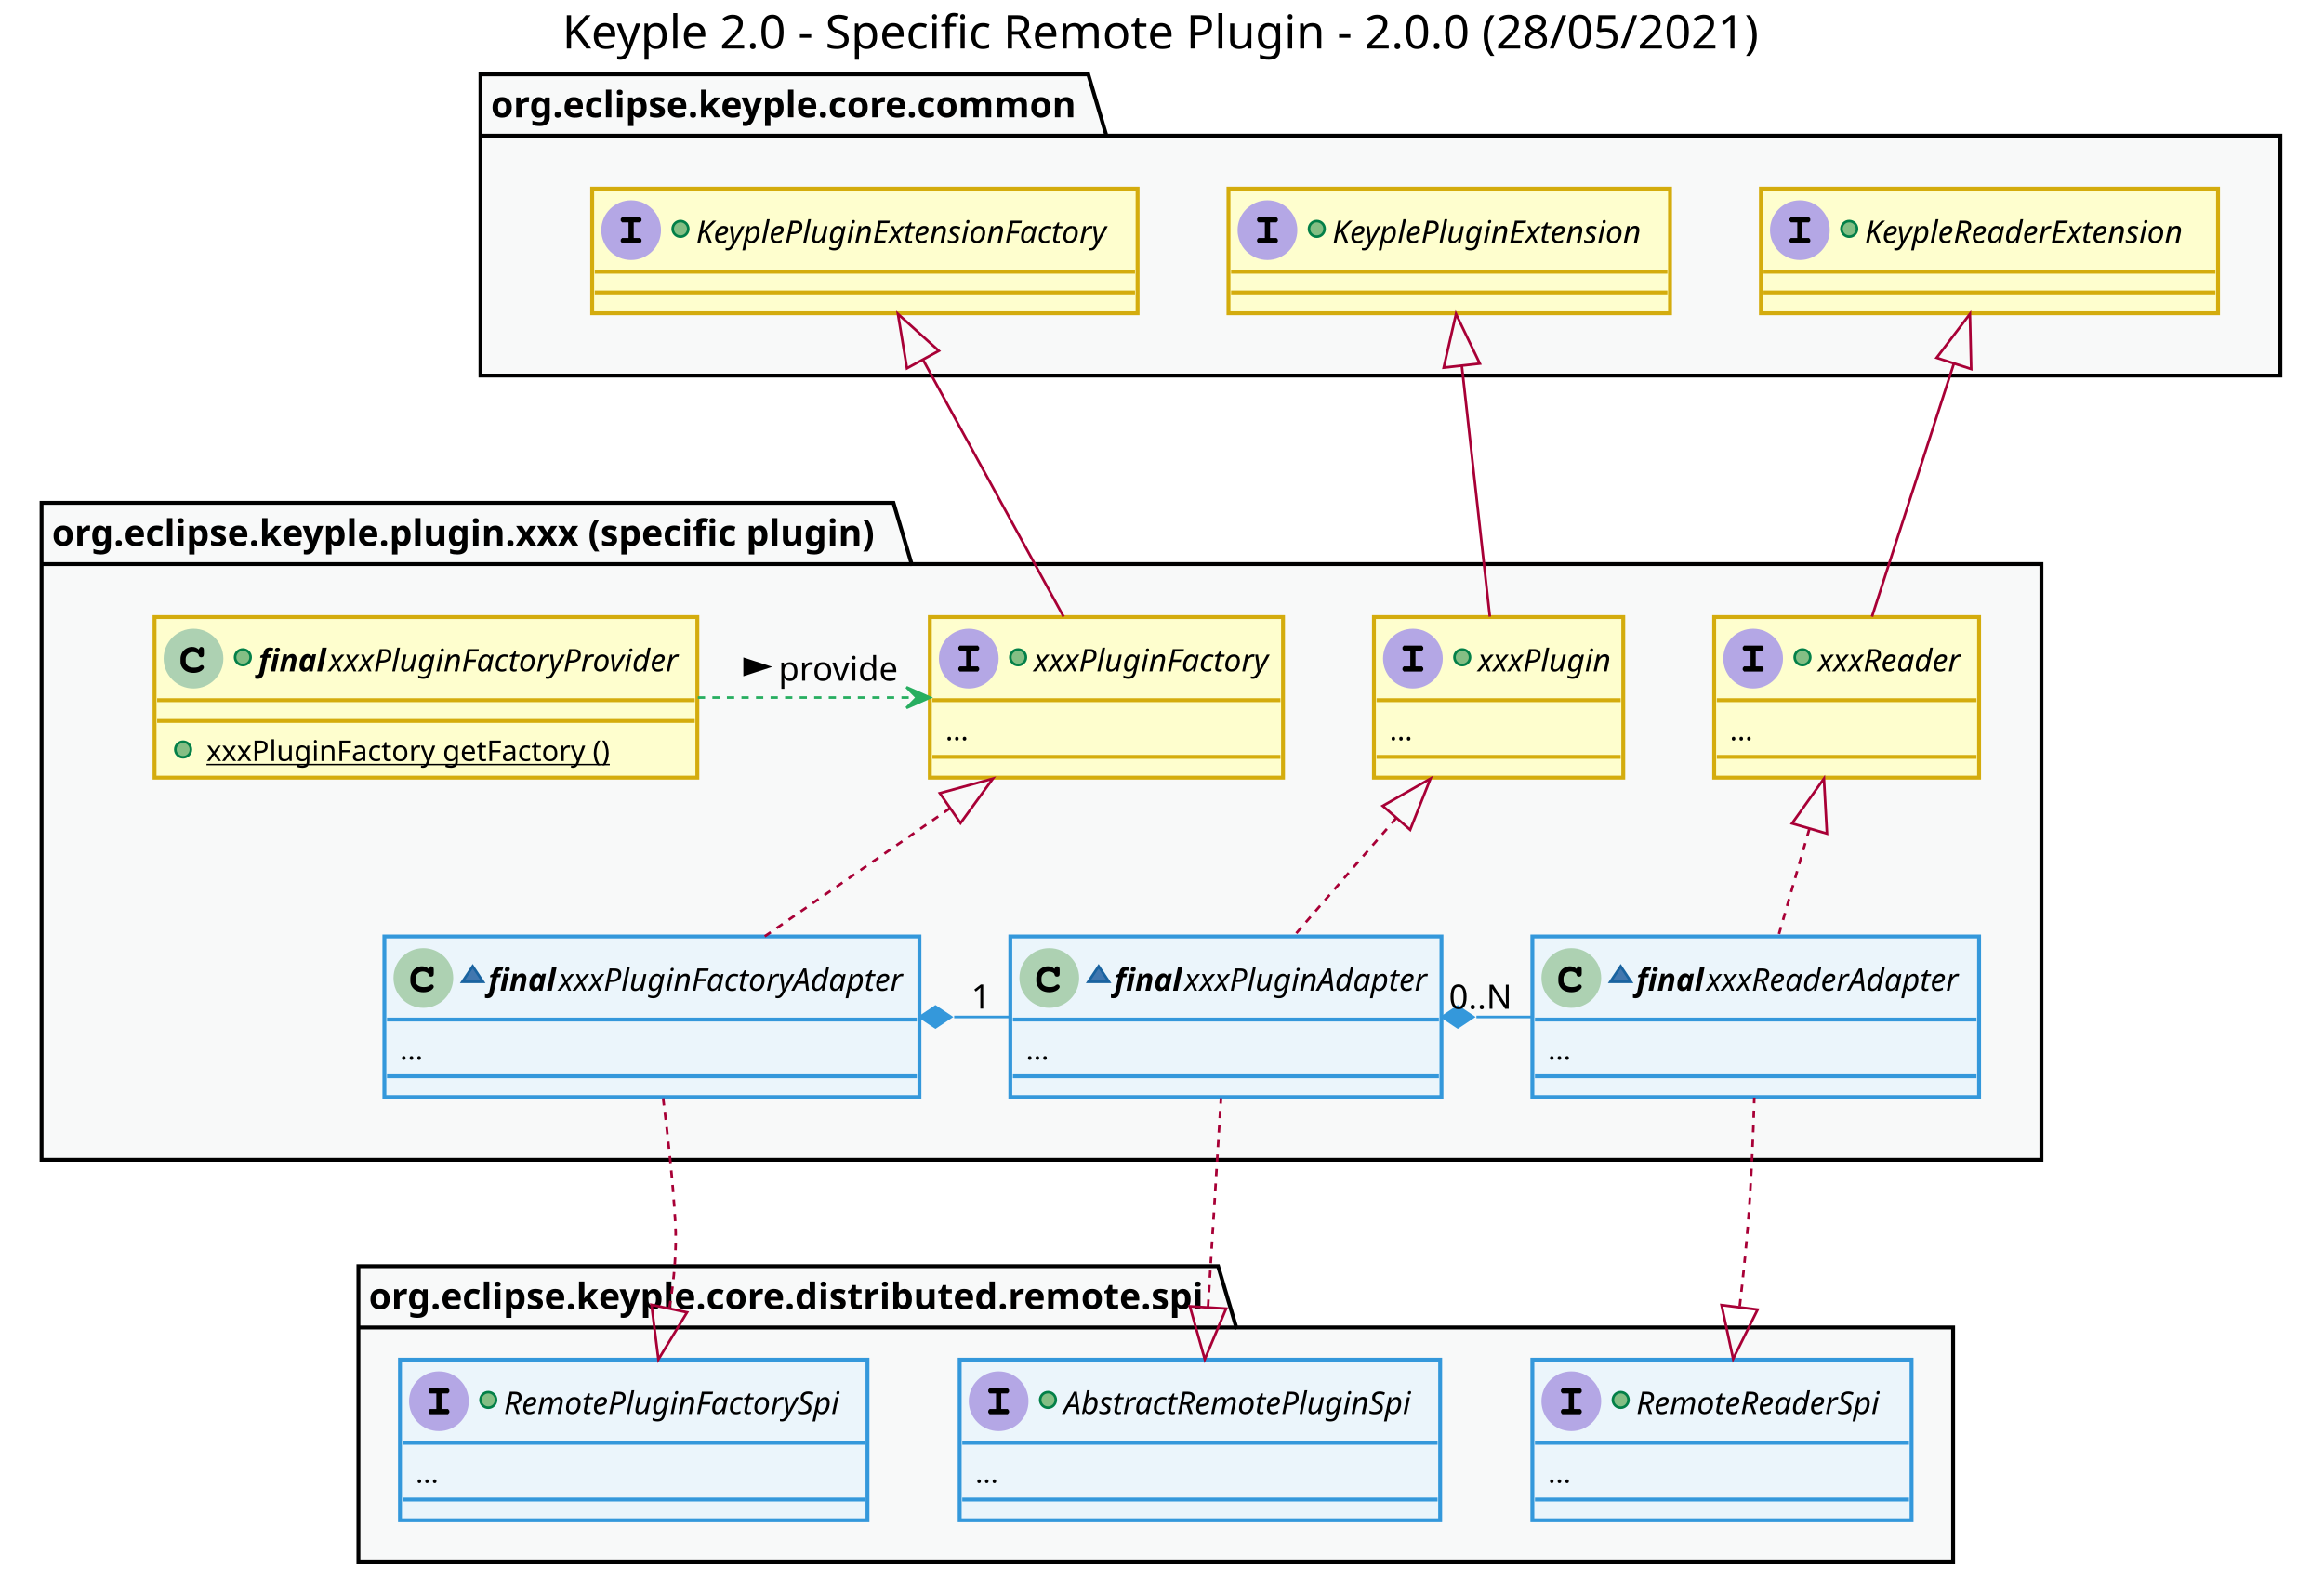
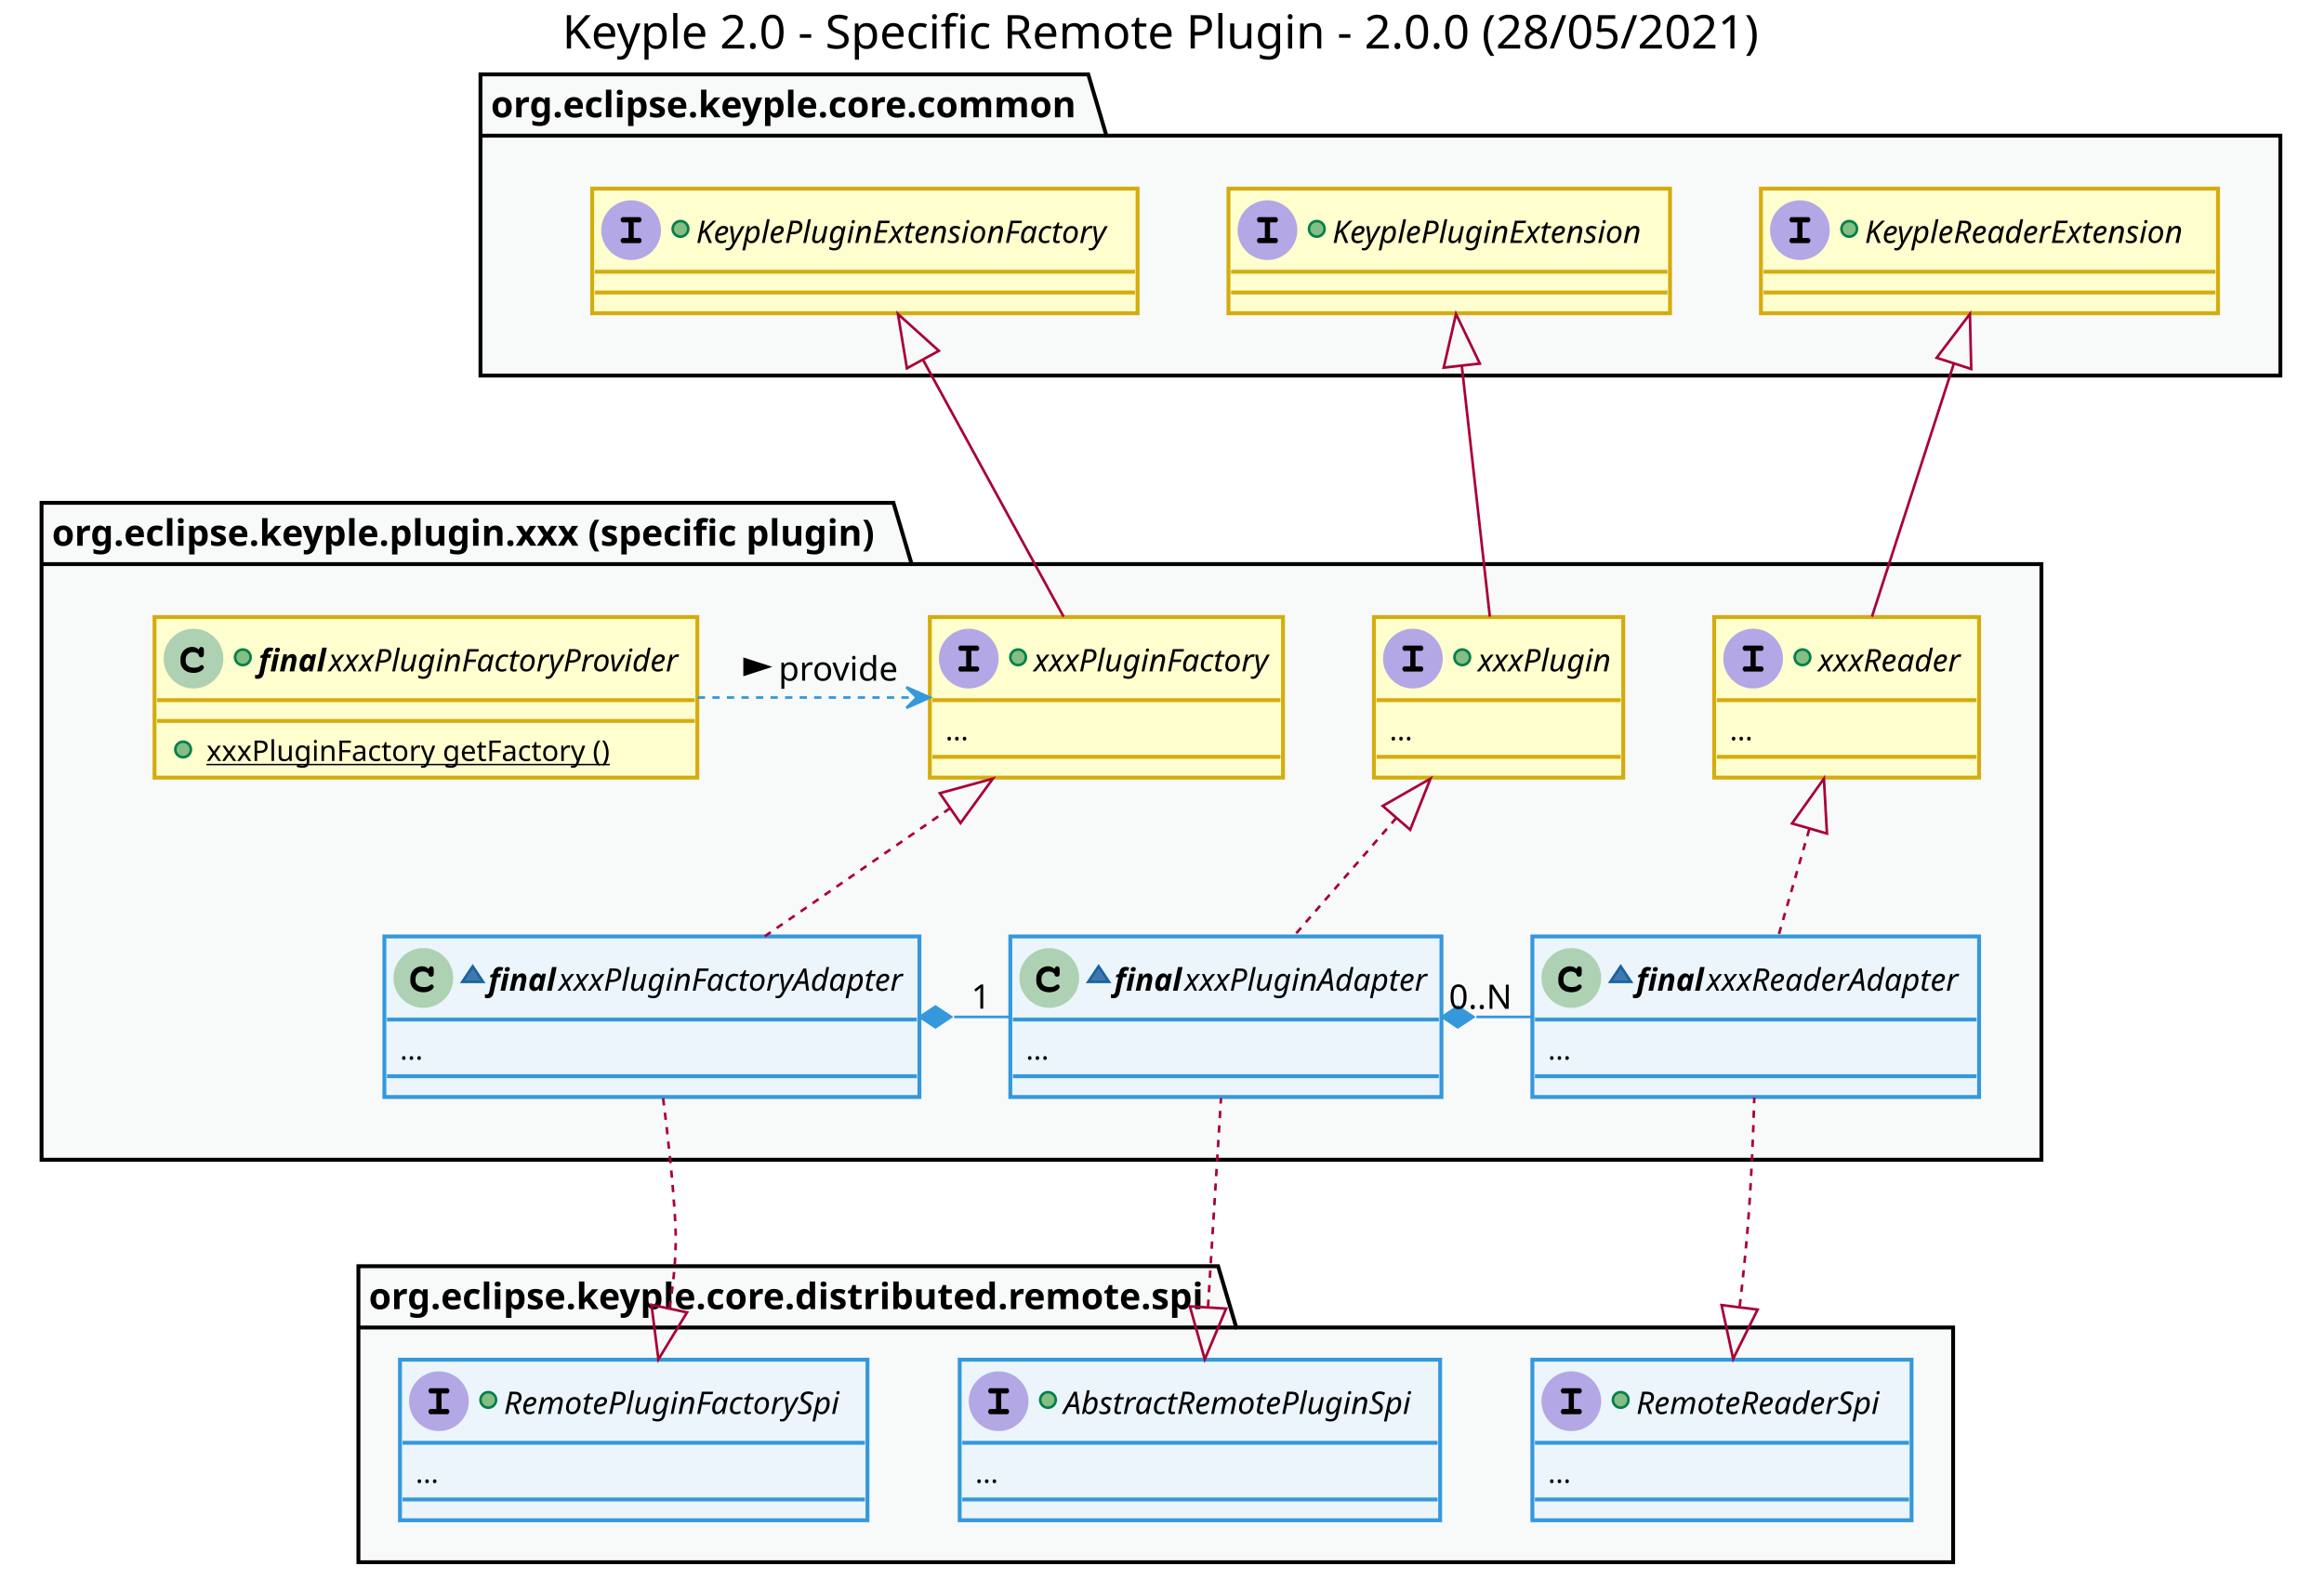
- <svg xmlns="http://www.w3.org/2000/svg" contentScriptType="application/ecmascript" contentStyleType="text/css" height="1520px" preserveAspectRatio="none" style="width:2237px;height:1520px;" version="1.1" viewBox="0 0 2237 1520" width="2237.5px" zoomAndPan="magnify">
+ <svg xmlns="http://www.w3.org/2000/svg" contentScriptType="application/ecmascript" contentStyleType="text/css" height="1520px" preserveAspectRatio="none" style="width:2237px;height:1520px;background:#FFFFFF;" version="1.1" viewBox="0 0 2237 1520" width="2237.5px" zoomAndPan="magnify">
  <defs />
  <g>
    <text fill="#000000" font-family="sans-serif" font-size="45" lengthAdjust="spacing" textLength="1122.5" x="541.25" y="46.714">Keyple 2.0 - Specific Remote Plugin - 2.0.0 (28/05/2021)</text>
    <polygon fill="#F8F9F9" points="462.5,71.602,1047.5,71.602,1065,130.625,2195,130.625,2195,361.602,462.5,361.602,462.5,71.602" style="stroke:#000000;stroke-width:3.75;" />
    <line style="stroke:#000000;stroke-width:3.75;" x1="462.5" x2="1065" y1="130.625" y2="130.625" />
    <text fill="#000000" font-family="sans-serif" font-size="35" font-weight="bold" lengthAdjust="spacing" textLength="570" x="472.5" y="112.935">org.eclipse.keyple.core.common</text>
    <polygon fill="#F8F9F9" points="345,1219.102,1172.5,1219.102,1190,1278.125,1880,1278.125,1880,1504.102,345,1504.102,345,1219.102" style="stroke:#000000;stroke-width:3.75;" />
    <line style="stroke:#000000;stroke-width:3.75;" x1="345" x2="1190" y1="1278.125" y2="1278.125" />
    <text fill="#000000" font-family="sans-serif" font-size="35" font-weight="bold" lengthAdjust="spacing" textLength="812.5" x="355" y="1260.435">org.eclipse.keyple.core.distributed.remote.spi</text>
    <polygon fill="#F8F9F9" points="40,484.102,860,484.102,877.5,543.125,1965,543.125,1965,1116.602,40,1116.602,40,484.102" style="stroke:#000000;stroke-width:3.75;" />
    <line style="stroke:#000000;stroke-width:3.75;" x1="40" x2="877.5" y1="543.125" y2="543.125" />
    <text fill="#000000" font-family="sans-serif" font-size="35" font-weight="bold" lengthAdjust="spacing" textLength="805" x="50" y="525.435">org.eclipse.keyple.plugin.xxx (specific plugin)</text>
    <rect codeLine="48" fill="#FEFECE" height="120" id="KeyplePluginExtensionFactory" style="stroke:#D4AC0D;stroke-width:3.75;" width="525" x="570" y="181.602" />
    <ellipse cx="607.5" cy="221.602" fill="#B4A7E5" rx="27.5" ry="27.5" style="stroke:#B4A7E5;stroke-width:2.5;" />
    <path d="M610,214.102 L610,229.102 L615,229.102 L616.211,229.102 L617.5,230.664 L617.5,231.602 L617.5,232.539 L616.211,234.102 L615,234.102 L600,234.102 L598.789,234.102 L597.5,232.539 L597.5,231.602 L597.5,230.664 L598.789,229.102 L600,229.102 L605,229.102 L605,214.102 L600,214.102 L598.789,214.102 L597.5,212.539 L597.5,211.602 L597.5,210.664 L598.789,209.102 L600,209.102 L615,209.102 L616.211,209.102 L617.5,210.664 L617.5,211.602 L617.5,212.539 L616.211,214.102 L615,214.102 L610,214.102 Z " fill="#000000" />
    <ellipse cx="655" cy="220.352" fill="#84BE84" rx="7.5" ry="7.5" style="stroke:#038048;stroke-width:2.5;" />
    <text fill="#000000" font-family="sans-serif" font-size="30" font-style="italic" lengthAdjust="spacing" textLength="417.5" x="670" y="233.877">KeyplePluginExtensionFactory</text>
    <line style="stroke:#D4AC0D;stroke-width:3.75;" x1="572.5" x2="1092.5" y1="261.602" y2="261.602" />
    <line style="stroke:#D4AC0D;stroke-width:3.75;" x1="572.5" x2="1092.5" y1="281.602" y2="281.602" />
    <rect codeLine="50" fill="#FEFECE" height="120" id="KeyplePluginExtension" style="stroke:#D4AC0D;stroke-width:3.75;" width="425" x="1182.5" y="181.602" />
    <ellipse cx="1220" cy="221.602" fill="#B4A7E5" rx="27.5" ry="27.5" style="stroke:#B4A7E5;stroke-width:2.5;" />
    <path d="M1222.5,214.102 L1222.5,229.102 L1227.5,229.102 L1228.711,229.102 L1230,230.664 L1230,231.602 L1230,232.539 L1228.711,234.102 L1227.5,234.102 L1212.5,234.102 L1211.289,234.102 L1210,232.539 L1210,231.602 L1210,230.664 L1211.289,229.102 L1212.5,229.102 L1217.5,229.102 L1217.5,214.102 L1212.5,214.102 L1211.289,214.102 L1210,212.539 L1210,211.602 L1210,210.664 L1211.289,209.102 L1212.5,209.102 L1227.5,209.102 L1228.711,209.102 L1230,210.664 L1230,211.602 L1230,212.539 L1228.711,214.102 L1227.5,214.102 L1222.5,214.102 Z " fill="#000000" />
    <ellipse cx="1267.5" cy="220.352" fill="#84BE84" rx="7.5" ry="7.5" style="stroke:#038048;stroke-width:2.5;" />
    <text fill="#000000" font-family="sans-serif" font-size="30" font-style="italic" lengthAdjust="spacing" textLength="317.5" x="1282.5" y="233.877">KeyplePluginExtension</text>
    <line style="stroke:#D4AC0D;stroke-width:3.75;" x1="1185" x2="1605" y1="261.602" y2="261.602" />
    <line style="stroke:#D4AC0D;stroke-width:3.75;" x1="1185" x2="1605" y1="281.602" y2="281.602" />
    <rect codeLine="52" fill="#FEFECE" height="120" id="KeypleReaderExtension" style="stroke:#D4AC0D;stroke-width:3.75;" width="440" x="1695" y="181.602" />
    <ellipse cx="1732.5" cy="221.602" fill="#B4A7E5" rx="27.5" ry="27.5" style="stroke:#B4A7E5;stroke-width:2.5;" />
    <path d="M1735,214.102 L1735,229.102 L1740,229.102 L1741.211,229.102 L1742.5,230.664 L1742.5,231.602 L1742.5,232.539 L1741.211,234.102 L1740,234.102 L1725,234.102 L1723.789,234.102 L1722.5,232.539 L1722.5,231.602 L1722.5,230.664 L1723.789,229.102 L1725,229.102 L1730,229.102 L1730,214.102 L1725,214.102 L1723.789,214.102 L1722.5,212.539 L1722.5,211.602 L1722.5,210.664 L1723.789,209.102 L1725,209.102 L1740,209.102 L1741.211,209.102 L1742.5,210.664 L1742.5,211.602 L1742.5,212.539 L1741.211,214.102 L1740,214.102 L1735,214.102 Z " fill="#000000" />
    <ellipse cx="1780" cy="220.352" fill="#84BE84" rx="7.5" ry="7.5" style="stroke:#038048;stroke-width:2.5;" />
    <text fill="#000000" font-family="sans-serif" font-size="30" font-style="italic" lengthAdjust="spacing" textLength="332.5" x="1795" y="233.877">KeypleReaderExtension</text>
    <line style="stroke:#D4AC0D;stroke-width:3.75;" x1="1697.5" x2="2132.5" y1="261.602" y2="261.602" />
    <line style="stroke:#D4AC0D;stroke-width:3.75;" x1="1697.5" x2="2132.5" y1="281.602" y2="281.602" />
    <rect codeLine="115" fill="#EBF5FB" height="154.59" id="RemoteReaderSpi" style="stroke:#3498DB;stroke-width:3.75;" width="365" x="1475" y="1309.102" />
    <ellipse cx="1512.5" cy="1349.102" fill="#B4A7E5" rx="27.5" ry="27.5" style="stroke:#B4A7E5;stroke-width:2.5;" />
    <path d="M1515,1341.602 L1515,1356.602 L1520,1356.602 L1521.211,1356.602 L1522.5,1358.164 L1522.5,1359.102 L1522.5,1360.039 L1521.211,1361.602 L1520,1361.602 L1505,1361.602 L1503.789,1361.602 L1502.5,1360.039 L1502.5,1359.102 L1502.5,1358.164 L1503.789,1356.602 L1505,1356.602 L1510,1356.602 L1510,1341.602 L1505,1341.602 L1503.789,1341.602 L1502.5,1340.039 L1502.5,1339.102 L1502.5,1338.164 L1503.789,1336.602 L1505,1336.602 L1520,1336.602 L1521.211,1336.602 L1522.5,1338.164 L1522.5,1339.102 L1522.5,1340.039 L1521.211,1341.602 L1520,1341.602 L1515,1341.602 Z " fill="#000000" />
    <ellipse cx="1560" cy="1347.852" fill="#84BE84" rx="7.5" ry="7.5" style="stroke:#038048;stroke-width:2.5;" />
    <text fill="#000000" font-family="sans-serif" font-size="30" font-style="italic" lengthAdjust="spacing" textLength="257.5" x="1575" y="1361.377">RemoteReaderSpi</text>
    <line style="stroke:#3498DB;stroke-width:3.75;" x1="1477.5" x2="1837.5" y1="1389.102" y2="1389.102" />
    <text fill="#000000" font-family="sans-serif" font-size="27.5" lengthAdjust="spacing" textLength="22.5" x="1490" y="1427.649">...</text>
    <line style="stroke:#3498DB;stroke-width:3.75;" x1="1477.5" x2="1837.5" y1="1443.691" y2="1443.691" />
    <rect codeLine="116" fill="#EBF5FB" height="154.59" id="AbstractRemotePluginSpi" style="stroke:#3498DB;stroke-width:3.75;" width="462.5" x="923.75" y="1309.102" />
    <ellipse cx="961.25" cy="1349.102" fill="#B4A7E5" rx="27.5" ry="27.5" style="stroke:#B4A7E5;stroke-width:2.5;" />
    <path d="M963.75,1341.602 L963.75,1356.602 L968.75,1356.602 L969.961,1356.602 L971.25,1358.164 L971.25,1359.102 L971.25,1360.039 L969.961,1361.602 L968.75,1361.602 L953.75,1361.602 L952.539,1361.602 L951.25,1360.039 L951.25,1359.102 L951.25,1358.164 L952.539,1356.602 L953.75,1356.602 L958.75,1356.602 L958.75,1341.602 L953.75,1341.602 L952.539,1341.602 L951.25,1340.039 L951.25,1339.102 L951.25,1338.164 L952.539,1336.602 L953.75,1336.602 L968.75,1336.602 L969.961,1336.602 L971.25,1338.164 L971.25,1339.102 L971.25,1340.039 L969.961,1341.602 L968.75,1341.602 L963.75,1341.602 Z " fill="#000000" />
    <ellipse cx="1008.75" cy="1347.852" fill="#84BE84" rx="7.5" ry="7.5" style="stroke:#038048;stroke-width:2.5;" />
    <text fill="#000000" font-family="sans-serif" font-size="30" font-style="italic" lengthAdjust="spacing" textLength="355" x="1023.75" y="1361.377">AbstractRemotePluginSpi</text>
    <line style="stroke:#3498DB;stroke-width:3.75;" x1="926.25" x2="1383.75" y1="1389.102" y2="1389.102" />
    <text fill="#000000" font-family="sans-serif" font-size="27.5" lengthAdjust="spacing" textLength="22.5" x="938.75" y="1427.649">...</text>
    <line style="stroke:#3498DB;stroke-width:3.75;" x1="926.25" x2="1383.75" y1="1443.691" y2="1443.691" />
    <rect codeLine="117" fill="#EBF5FB" height="154.59" id="RemotePluginFactorySpi" style="stroke:#3498DB;stroke-width:3.75;" width="450" x="385" y="1309.102" />
    <ellipse cx="422.5" cy="1349.102" fill="#B4A7E5" rx="27.5" ry="27.5" style="stroke:#B4A7E5;stroke-width:2.5;" />
    <path d="M425,1341.602 L425,1356.602 L430,1356.602 L431.211,1356.602 L432.5,1358.164 L432.5,1359.102 L432.5,1360.039 L431.211,1361.602 L430,1361.602 L415,1361.602 L413.789,1361.602 L412.5,1360.039 L412.5,1359.102 L412.5,1358.164 L413.789,1356.602 L415,1356.602 L420,1356.602 L420,1341.602 L415,1341.602 L413.789,1341.602 L412.5,1340.039 L412.5,1339.102 L412.5,1338.164 L413.789,1336.602 L415,1336.602 L430,1336.602 L431.211,1336.602 L432.5,1338.164 L432.5,1339.102 L432.5,1340.039 L431.211,1341.602 L430,1341.602 L425,1341.602 Z " fill="#000000" />
    <ellipse cx="470" cy="1347.852" fill="#84BE84" rx="7.5" ry="7.5" style="stroke:#038048;stroke-width:2.5;" />
    <text fill="#000000" font-family="sans-serif" font-size="30" font-style="italic" lengthAdjust="spacing" textLength="342.5" x="485" y="1361.377">RemotePluginFactorySpi</text>
    <line style="stroke:#3498DB;stroke-width:3.75;" x1="387.5" x2="832.5" y1="1389.102" y2="1389.102" />
    <text fill="#000000" font-family="sans-serif" font-size="27.5" lengthAdjust="spacing" textLength="22.5" x="400" y="1427.649">...</text>
    <line style="stroke:#3498DB;stroke-width:3.75;" x1="387.5" x2="832.5" y1="1443.691" y2="1443.691" />
    <rect codeLine="69" fill="#FEFECE" height="154.59" id="xxxPluginFactoryProvider" style="stroke:#D4AC0D;stroke-width:3.75;" width="522.5" x="148.75" y="594.102" />
    <ellipse cx="186.25" cy="634.102" fill="#ADD1B2" rx="27.5" ry="27.5" style="stroke:#ADD1B2;stroke-width:2.5;" />
    <path d="M191.25,625.352 Q191.758,624.102 192.344,623.477 Q192.93,622.852 193.594,622.852 Q194.766,622.852 195.508,623.555 Q196.25,624.258 196.25,625.898 L196.25,629.805 Q196.25,631.445 195.547,632.148 Q194.844,632.852 193.75,632.852 Q192.773,632.852 192.148,632.422 Q191.523,631.992 191.25,630.859 Q191.133,630.078 190.703,629.648 Q189.922,628.828 188.516,628.359 Q187.109,627.852 185.703,627.852 Q183.945,627.852 182.461,628.555 Q181.016,629.258 179.883,630.82 Q178.75,632.383 178.75,634.531 L178.75,636.836 Q178.75,639.414 180.859,641.133 Q182.969,642.852 186.719,642.852 Q188.945,642.852 190.508,642.344 Q191.406,642.07 192.422,641.172 Q193.086,640.664 193.438,640.508 Q193.789,640.352 194.219,640.352 Q195.039,640.352 195.625,641.016 Q196.25,641.641 196.25,642.539 Q196.25,643.398 195.391,644.414 Q194.141,645.898 192.148,646.719 Q189.531,647.852 186.328,647.852 Q182.578,647.852 179.57,646.367 Q177.148,645.195 175.43,642.656 Q173.75,640.117 173.75,637.109 L173.75,634.375 Q173.75,631.25 175.234,628.516 Q176.758,625.781 179.375,624.336 Q182.031,622.852 185,622.852 Q186.797,622.852 188.359,623.477 Q189.922,624.102 191.25,625.352 Z " fill="#000000" />
    <ellipse cx="233.75" cy="632.852" fill="#84BE84" rx="7.5" ry="7.5" style="stroke:#038048;stroke-width:2.5;" />
    <text fill="#000000" font-family="sans-serif" font-size="30" font-style="italic" font-weight="bold" lengthAdjust="spacing" textLength="60" x="248.75" y="646.377">final</text>
    <text fill="#000000" font-family="sans-serif" font-size="30" font-style="italic" lengthAdjust="spacing" textLength="347.5" x="316.25" y="646.377">xxxPluginFactoryProvider</text>
    <line style="stroke:#D4AC0D;stroke-width:3.75;" x1="151.25" x2="668.75" y1="674.102" y2="674.102" />
    <line style="stroke:#D4AC0D;stroke-width:3.75;" x1="151.25" x2="668.75" y1="694.102" y2="694.102" />
    <ellipse cx="176.25" cy="721.602" fill="#84BE84" rx="7.5" ry="7.5" style="stroke:#038048;stroke-width:2.5;" />
    <text fill="#000000" font-family="sans-serif" font-size="27.5" lengthAdjust="spacing" text-decoration="underline" textLength="372.5" x="198.75" y="732.649">xxxPluginFactory getFactory ()</text>
    <rect codeLine="72" fill="#FEFECE" height="154.59" id="xxxPluginFactory" style="stroke:#D4AC0D;stroke-width:3.75;" width="340" x="895" y="594.102" />
    <ellipse cx="932.5" cy="634.102" fill="#B4A7E5" rx="27.5" ry="27.5" style="stroke:#B4A7E5;stroke-width:2.5;" />
    <path d="M935,626.602 L935,641.602 L940,641.602 L941.211,641.602 L942.5,643.164 L942.5,644.102 L942.5,645.039 L941.211,646.602 L940,646.602 L925,646.602 L923.789,646.602 L922.5,645.039 L922.5,644.102 L922.5,643.164 L923.789,641.602 L925,641.602 L930,641.602 L930,626.602 L925,626.602 L923.789,626.602 L922.5,625.039 L922.5,624.102 L922.5,623.164 L923.789,621.602 L925,621.602 L940,621.602 L941.211,621.602 L942.5,623.164 L942.5,624.102 L942.5,625.039 L941.211,626.602 L940,626.602 L935,626.602 Z " fill="#000000" />
    <ellipse cx="980" cy="632.852" fill="#84BE84" rx="7.5" ry="7.5" style="stroke:#038048;stroke-width:2.5;" />
    <text fill="#000000" font-family="sans-serif" font-size="30" font-style="italic" lengthAdjust="spacing" textLength="232.5" x="995" y="646.377">xxxPluginFactory</text>
    <line style="stroke:#D4AC0D;stroke-width:3.75;" x1="897.5" x2="1232.5" y1="674.102" y2="674.102" />
    <text fill="#000000" font-family="sans-serif" font-size="27.5" lengthAdjust="spacing" textLength="22.5" x="910" y="712.649">...</text>
    <line style="stroke:#D4AC0D;stroke-width:3.75;" x1="897.5" x2="1232.5" y1="728.691" y2="728.691" />
    <rect codeLine="75" fill="#FEFECE" height="154.59" id="xxxPlugin" style="stroke:#D4AC0D;stroke-width:3.75;" width="240" x="1322.5" y="594.102" />
    <ellipse cx="1360" cy="634.102" fill="#B4A7E5" rx="27.5" ry="27.5" style="stroke:#B4A7E5;stroke-width:2.5;" />
    <path d="M1362.5,626.602 L1362.5,641.602 L1367.5,641.602 L1368.711,641.602 L1370,643.164 L1370,644.102 L1370,645.039 L1368.711,646.602 L1367.5,646.602 L1352.5,646.602 L1351.289,646.602 L1350,645.039 L1350,644.102 L1350,643.164 L1351.289,641.602 L1352.5,641.602 L1357.5,641.602 L1357.5,626.602 L1352.5,626.602 L1351.289,626.602 L1350,625.039 L1350,624.102 L1350,623.164 L1351.289,621.602 L1352.5,621.602 L1367.5,621.602 L1368.711,621.602 L1370,623.164 L1370,624.102 L1370,625.039 L1368.711,626.602 L1367.5,626.602 L1362.5,626.602 Z " fill="#000000" />
    <ellipse cx="1407.5" cy="632.852" fill="#84BE84" rx="7.5" ry="7.5" style="stroke:#038048;stroke-width:2.5;" />
    <text fill="#000000" font-family="sans-serif" font-size="30" font-style="italic" lengthAdjust="spacing" textLength="132.5" x="1422.5" y="646.377">xxxPlugin</text>
    <line style="stroke:#D4AC0D;stroke-width:3.75;" x1="1325" x2="1560" y1="674.102" y2="674.102" />
    <text fill="#000000" font-family="sans-serif" font-size="27.5" lengthAdjust="spacing" textLength="22.5" x="1337.5" y="712.649">...</text>
    <line style="stroke:#D4AC0D;stroke-width:3.75;" x1="1325" x2="1560" y1="728.691" y2="728.691" />
    <rect codeLine="78" fill="#FEFECE" height="154.59" id="xxxReader" style="stroke:#D4AC0D;stroke-width:3.75;" width="255" x="1650" y="594.102" />
    <ellipse cx="1687.5" cy="634.102" fill="#B4A7E5" rx="27.5" ry="27.5" style="stroke:#B4A7E5;stroke-width:2.5;" />
    <path d="M1690,626.602 L1690,641.602 L1695,641.602 L1696.211,641.602 L1697.5,643.164 L1697.5,644.102 L1697.5,645.039 L1696.211,646.602 L1695,646.602 L1680,646.602 L1678.789,646.602 L1677.5,645.039 L1677.5,644.102 L1677.5,643.164 L1678.789,641.602 L1680,641.602 L1685,641.602 L1685,626.602 L1680,626.602 L1678.789,626.602 L1677.5,625.039 L1677.5,624.102 L1677.5,623.164 L1678.789,621.602 L1680,621.602 L1695,621.602 L1696.211,621.602 L1697.5,623.164 L1697.5,624.102 L1697.5,625.039 L1696.211,626.602 L1695,626.602 L1690,626.602 Z " fill="#000000" />
    <ellipse cx="1735" cy="632.852" fill="#84BE84" rx="7.5" ry="7.5" style="stroke:#038048;stroke-width:2.5;" />
    <text fill="#000000" font-family="sans-serif" font-size="30" font-style="italic" lengthAdjust="spacing" textLength="147.5" x="1750" y="646.377">xxxReader</text>
    <line style="stroke:#D4AC0D;stroke-width:3.75;" x1="1652.5" x2="1902.5" y1="674.102" y2="674.102" />
    <text fill="#000000" font-family="sans-serif" font-size="27.5" lengthAdjust="spacing" textLength="22.5" x="1665" y="712.649">...</text>
    <line style="stroke:#D4AC0D;stroke-width:3.75;" x1="1652.5" x2="1902.5" y1="728.691" y2="728.691" />
    <rect codeLine="114" fill="#EBF5FB" height="154.59" id="xxxPluginFactoryAdapter" style="stroke:#3498DB;stroke-width:3.75;" width="515" x="370" y="901.602" />
    <ellipse cx="407.5" cy="941.602" fill="#ADD1B2" rx="27.5" ry="27.5" style="stroke:#ADD1B2;stroke-width:2.5;" />
    <path d="M412.5,932.852 Q413.008,931.602 413.594,930.977 Q414.18,930.352 414.844,930.352 Q416.016,930.352 416.758,931.055 Q417.5,931.758 417.5,933.398 L417.5,937.305 Q417.5,938.945 416.797,939.648 Q416.094,940.352 415,940.352 Q414.023,940.352 413.398,939.922 Q412.773,939.492 412.5,938.359 Q412.383,937.578 411.953,937.148 Q411.172,936.328 409.766,935.859 Q408.359,935.352 406.953,935.352 Q405.195,935.352 403.711,936.055 Q402.266,936.758 401.133,938.32 Q400,939.883 400,942.031 L400,944.336 Q400,946.914 402.109,948.633 Q404.219,950.352 407.969,950.352 Q410.195,950.352 411.758,949.844 Q412.656,949.57 413.672,948.672 Q414.336,948.164 414.688,948.008 Q415.039,947.852 415.469,947.852 Q416.289,947.852 416.875,948.516 Q417.5,949.141 417.5,950.039 Q417.5,950.898 416.641,951.914 Q415.391,953.398 413.398,954.219 Q410.781,955.352 407.578,955.352 Q403.828,955.352 400.82,953.867 Q398.398,952.695 396.68,950.156 Q395,947.617 395,944.609 L395,941.875 Q395,938.75 396.484,936.016 Q398.008,933.281 400.625,931.836 Q403.281,930.352 406.25,930.352 Q408.047,930.352 409.609,930.977 Q411.172,931.602 412.5,932.852 Z " fill="#000000" />
    <polygon fill="#4177AF" points="455,930.352,445,945.352,465,945.352" style="stroke:#1963A0;stroke-width:2.5;" />
    <text fill="#000000" font-family="sans-serif" font-size="30" font-style="italic" font-weight="bold" lengthAdjust="spacing" textLength="60" x="470" y="953.877">final</text>
    <text fill="#000000" font-family="sans-serif" font-size="30" font-style="italic" lengthAdjust="spacing" textLength="340" x="537.5" y="953.877">xxxPluginFactoryAdapter</text>
    <line style="stroke:#3498DB;stroke-width:3.75;" x1="372.5" x2="882.5" y1="981.602" y2="981.602" />
    <text fill="#000000" font-family="sans-serif" font-size="27.5" lengthAdjust="spacing" textLength="22.5" x="385" y="1020.149">...</text>
    <line style="stroke:#3498DB;stroke-width:3.75;" x1="372.5" x2="882.5" y1="1036.191" y2="1036.191" />
    <rect codeLine="113" fill="#EBF5FB" height="154.59" id="xxxPluginAdapter" style="stroke:#3498DB;stroke-width:3.75;" width="415" x="972.5" y="901.602" />
    <ellipse cx="1010" cy="941.602" fill="#ADD1B2" rx="27.5" ry="27.5" style="stroke:#ADD1B2;stroke-width:2.5;" />
    <path d="M1015,932.852 Q1015.508,931.602 1016.094,930.977 Q1016.68,930.352 1017.344,930.352 Q1018.516,930.352 1019.258,931.055 Q1020,931.758 1020,933.398 L1020,937.305 Q1020,938.945 1019.297,939.648 Q1018.594,940.352 1017.5,940.352 Q1016.523,940.352 1015.898,939.922 Q1015.273,939.492 1015,938.359 Q1014.883,937.578 1014.453,937.148 Q1013.672,936.328 1012.266,935.859 Q1010.859,935.352 1009.453,935.352 Q1007.695,935.352 1006.211,936.055 Q1004.766,936.758 1003.633,938.32 Q1002.5,939.883 1002.5,942.031 L1002.5,944.336 Q1002.5,946.914 1004.609,948.633 Q1006.719,950.352 1010.469,950.352 Q1012.695,950.352 1014.258,949.844 Q1015.156,949.57 1016.172,948.672 Q1016.836,948.164 1017.188,948.008 Q1017.539,947.852 1017.969,947.852 Q1018.789,947.852 1019.375,948.516 Q1020,949.141 1020,950.039 Q1020,950.898 1019.141,951.914 Q1017.891,953.398 1015.898,954.219 Q1013.281,955.352 1010.078,955.352 Q1006.328,955.352 1003.32,953.867 Q1000.898,952.695 999.18,950.156 Q997.5,947.617 997.5,944.609 L997.5,941.875 Q997.5,938.75 998.984,936.016 Q1000.508,933.281 1003.125,931.836 Q1005.781,930.352 1008.75,930.352 Q1010.547,930.352 1012.109,930.977 Q1013.672,931.602 1015,932.852 Z " fill="#000000" />
    <polygon fill="#4177AF" points="1057.5,930.352,1047.5,945.352,1067.5,945.352" style="stroke:#1963A0;stroke-width:2.5;" />
    <text fill="#000000" font-family="sans-serif" font-size="30" font-style="italic" font-weight="bold" lengthAdjust="spacing" textLength="60" x="1072.5" y="953.877">final</text>
    <text fill="#000000" font-family="sans-serif" font-size="30" font-style="italic" lengthAdjust="spacing" textLength="240" x="1140" y="953.877">xxxPluginAdapter</text>
    <line style="stroke:#3498DB;stroke-width:3.75;" x1="975" x2="1385" y1="981.602" y2="981.602" />
    <text fill="#000000" font-family="sans-serif" font-size="27.5" lengthAdjust="spacing" textLength="22.5" x="987.5" y="1020.149">...</text>
    <line style="stroke:#3498DB;stroke-width:3.75;" x1="975" x2="1385" y1="1036.191" y2="1036.191" />
    <rect codeLine="112" fill="#EBF5FB" height="154.59" id="xxxReaderAdapter" style="stroke:#3498DB;stroke-width:3.75;" width="430" x="1475" y="901.602" />
    <ellipse cx="1512.5" cy="941.602" fill="#ADD1B2" rx="27.5" ry="27.5" style="stroke:#ADD1B2;stroke-width:2.5;" />
    <path d="M1517.5,932.852 Q1518.008,931.602 1518.594,930.977 Q1519.18,930.352 1519.844,930.352 Q1521.016,930.352 1521.758,931.055 Q1522.5,931.758 1522.5,933.398 L1522.5,937.305 Q1522.5,938.945 1521.797,939.648 Q1521.094,940.352 1520,940.352 Q1519.023,940.352 1518.398,939.922 Q1517.773,939.492 1517.5,938.359 Q1517.383,937.578 1516.953,937.148 Q1516.172,936.328 1514.766,935.859 Q1513.359,935.352 1511.953,935.352 Q1510.195,935.352 1508.711,936.055 Q1507.266,936.758 1506.133,938.32 Q1505,939.883 1505,942.031 L1505,944.336 Q1505,946.914 1507.109,948.633 Q1509.219,950.352 1512.969,950.352 Q1515.195,950.352 1516.758,949.844 Q1517.656,949.57 1518.672,948.672 Q1519.336,948.164 1519.688,948.008 Q1520.039,947.852 1520.469,947.852 Q1521.289,947.852 1521.875,948.516 Q1522.5,949.141 1522.5,950.039 Q1522.5,950.898 1521.641,951.914 Q1520.391,953.398 1518.398,954.219 Q1515.781,955.352 1512.578,955.352 Q1508.828,955.352 1505.82,953.867 Q1503.398,952.695 1501.68,950.156 Q1500,947.617 1500,944.609 L1500,941.875 Q1500,938.75 1501.484,936.016 Q1503.008,933.281 1505.625,931.836 Q1508.281,930.352 1511.25,930.352 Q1513.047,930.352 1514.609,930.977 Q1516.172,931.602 1517.5,932.852 Z " fill="#000000" />
    <polygon fill="#4177AF" points="1560,930.352,1550,945.352,1570,945.352" style="stroke:#1963A0;stroke-width:2.5;" />
    <text fill="#000000" font-family="sans-serif" font-size="30" font-style="italic" font-weight="bold" lengthAdjust="spacing" textLength="60" x="1575" y="953.877">final</text>
    <text fill="#000000" font-family="sans-serif" font-size="30" font-style="italic" lengthAdjust="spacing" textLength="255" x="1642.5" y="953.877">xxxReaderAdapter</text>
    <line style="stroke:#3498DB;stroke-width:3.75;" x1="1477.5" x2="1902.5" y1="981.602" y2="981.602" />
    <text fill="#000000" font-family="sans-serif" font-size="27.5" lengthAdjust="spacing" textLength="22.5" x="1490" y="1020.149">...</text>
    <line style="stroke:#3498DB;stroke-width:3.75;" x1="1477.5" x2="1902.5" y1="1036.191" y2="1036.191" />
    <path d="M888.74,346.907 C930.388,423.034 986.19,525.042 1023.758,593.712 " fill="none" id="KeyplePluginExtensionFactory-backto-xxxPluginFactory" style="stroke:#A80036;stroke-width:2.5;" />
    <polygon fill="none" points="872.985,354.569,864.34,302.304,903.69,337.772,872.985,354.569" style="stroke:#A80036;stroke-width:2.5;" />
    <path d="M1407.1,352.362 C1415.537,427.849 1426.58,526.669 1434.075,593.712 " fill="none" id="KeyplePluginExtension-backto-xxxPlugin" style="stroke:#A80036;stroke-width:2.5;" />
    <polygon fill="none" points="1389.668,353.939,1401.505,302.304,1424.45,350.052,1389.668,353.939" style="stroke:#A80036;stroke-width:2.5;" />
    <path d="M1880.685,350.169 C1856.172,425.929 1823.793,526.017 1801.89,593.712 " fill="none" id="KeypleReaderExtension-backto-xxxReader" style="stroke:#A80036;stroke-width:2.5;" />
    <polygon fill="none" points="1864.128,344.489,1896.17,302.304,1897.428,355.264,1864.128,344.489" style="stroke:#A80036;stroke-width:2.5;" />
    <path d="M914.59,778.099 C855.942,818.649 790.013,864.237 736.135,901.487 " fill="none" id="xxxPluginFactory-backto-xxxPluginFactoryAdapter" style="stroke:#A80036;stroke-width:2.5;stroke-dasharray:7.0,7.0;" />
    <polygon fill="none" points="904.65,763.697,955.73,749.654,924.555,792.484,904.65,763.697" style="stroke:#A80036;stroke-width:2.5;" />
    <path d="M644.317,1259.397 C648.893,1232.272 651.553,1203.609 650,1176.602 C647.73,1137.137 642.898,1093.397 638.293,1057.362 " fill="none" id="RemotePluginFactorySpi-backto-xxxPluginFactoryAdapter" style="stroke:#A80036;stroke-width:2.5;stroke-dasharray:7.0,7.0;" />
    <polygon fill="none" points="661.32,1263.579,633.765,1308.823,627.09,1256.272,661.32,1263.579" style="stroke:#A80036;stroke-width:2.5;" />
    <path d="M1344.11,787.484 C1311.227,825.379 1275.4,866.664 1245.638,900.964 " fill="none" id="xxxPlugin-backto-xxxPluginAdapter" style="stroke:#A80036;stroke-width:2.5;stroke-dasharray:7.0,7.0;" />
    <polygon fill="none" points="1330.95,775.949,1376.938,749.654,1357.385,798.889,1330.95,775.949" style="stroke:#A80036;stroke-width:2.5;" />
    <path d="M1162.82,1258.182 C1166.915,1192.289 1171.787,1113.809 1175.297,1057.309 " fill="none" id="AbstractRemotePluginSpi-backto-xxxPluginAdapter" style="stroke:#A80036;stroke-width:2.5;stroke-dasharray:7.0,7.0;" />
    <polygon fill="none" points="1180.247,1259.914,1159.68,1308.734,1145.315,1257.744,1180.247,1259.914" style="stroke:#A80036;stroke-width:2.5;" />
    <path d="M1741.565,798.337 C1731.497,833.139 1720.86,869.912 1711.88,900.964 " fill="none" id="xxxReader-backto-xxxReaderAdapter" style="stroke:#A80036;stroke-width:2.5;stroke-dasharray:7.0,7.0;" />
    <polygon fill="none" points="1724.943,792.824,1755.645,749.654,1758.562,802.549,1724.943,792.824" style="stroke:#A80036;stroke-width:2.5;" />
    <path d="M1674.592,1257.689 C1677.63,1231.737 1680.467,1204.567 1682.5,1179.102 C1685.723,1138.742 1687.568,1093.627 1688.62,1056.714 " fill="none" id="RemoteReaderSpi-backto-xxxReaderAdapter" style="stroke:#A80036;stroke-width:2.5;stroke-dasharray:7.0,7.0;" />
    <polygon fill="none" points="1691.83,1260.872,1668.273,1308.317,1657.1,1256.534,1691.83,1260.872" style="stroke:#A80036;stroke-width:2.5;" />
-     <path codeLine="95" d="M671.697,671.602 C742.185,671.602 816.913,671.602 882.085,671.602 " fill="none" id="xxxPluginFactoryProvider-to-xxxPluginFactory" style="stroke:#27AE60;stroke-width:2.5;stroke-dasharray:7.0,7.0;" />
-     <polygon fill="#27AE60" points="894.987,671.602,872.487,661.602,882.487,671.602,872.487,681.602,894.987,671.602" style="stroke:#27AE60;stroke-width:2.5;" />
+     <path codeLine="95" d="M671.697,671.602 C742.185,671.602 816.913,671.602 882.085,671.602 " fill="none" id="xxxPluginFactoryProvider-to-xxxPluginFactory" style="stroke:#3498DB;stroke-width:2.5;stroke-dasharray:7.0,7.0;" />
+     <polygon fill="#3498DB" points="894.987,671.602,872.487,661.602,882.487,671.602,872.487,681.602,894.987,671.602" style="stroke:#3498DB;stroke-width:2.5;" />
    <polygon fill="#000000" points="739.375,642.041,716.762,634.694,716.762,649.388,739.375,642.041" style="stroke:#000000;stroke-width:2.5;" />
    <text fill="#000000" font-family="sans-serif" font-size="32.5" lengthAdjust="spacing" textLength="100" x="749.375" y="655.339">provide</text>
    <path codeLine="96" d="M918.445,979.102 C936.2,979.102 953.957,979.102 971.712,979.102 " fill="none" id="xxxPluginFactoryAdapter-backto-xxxPluginAdapter" style="stroke:#3498DB;stroke-width:2.5;" />
    <polygon fill="#3498DB" points="885.405,979.102,900.405,989.102,915.405,979.102,900.405,969.102,885.405,979.102" style="stroke:#3498DB;stroke-width:2.5;" />
    <text fill="#000000" font-family="sans-serif" font-size="32.5" lengthAdjust="spacing" textLength="17.5" x="934.883" y="971.115">1</text>
    <path codeLine="97" d="M1421.13,979.102 C1438.838,979.102 1456.543,979.102 1474.247,979.102 " fill="none" id="xxxPluginAdapter-backto-xxxReaderAdapter" style="stroke:#3498DB;stroke-width:2.5;" />
    <polygon fill="#3498DB" points="1388.182,979.102,1403.182,989.102,1418.182,979.102,1403.182,969.102,1388.182,979.102" style="stroke:#3498DB;stroke-width:2.5;" />
    <text fill="#000000" font-family="sans-serif" font-size="32.5" lengthAdjust="spacing" textLength="60" x="1394.664" y="971.297">0..N</text>
  </g>
</svg>
